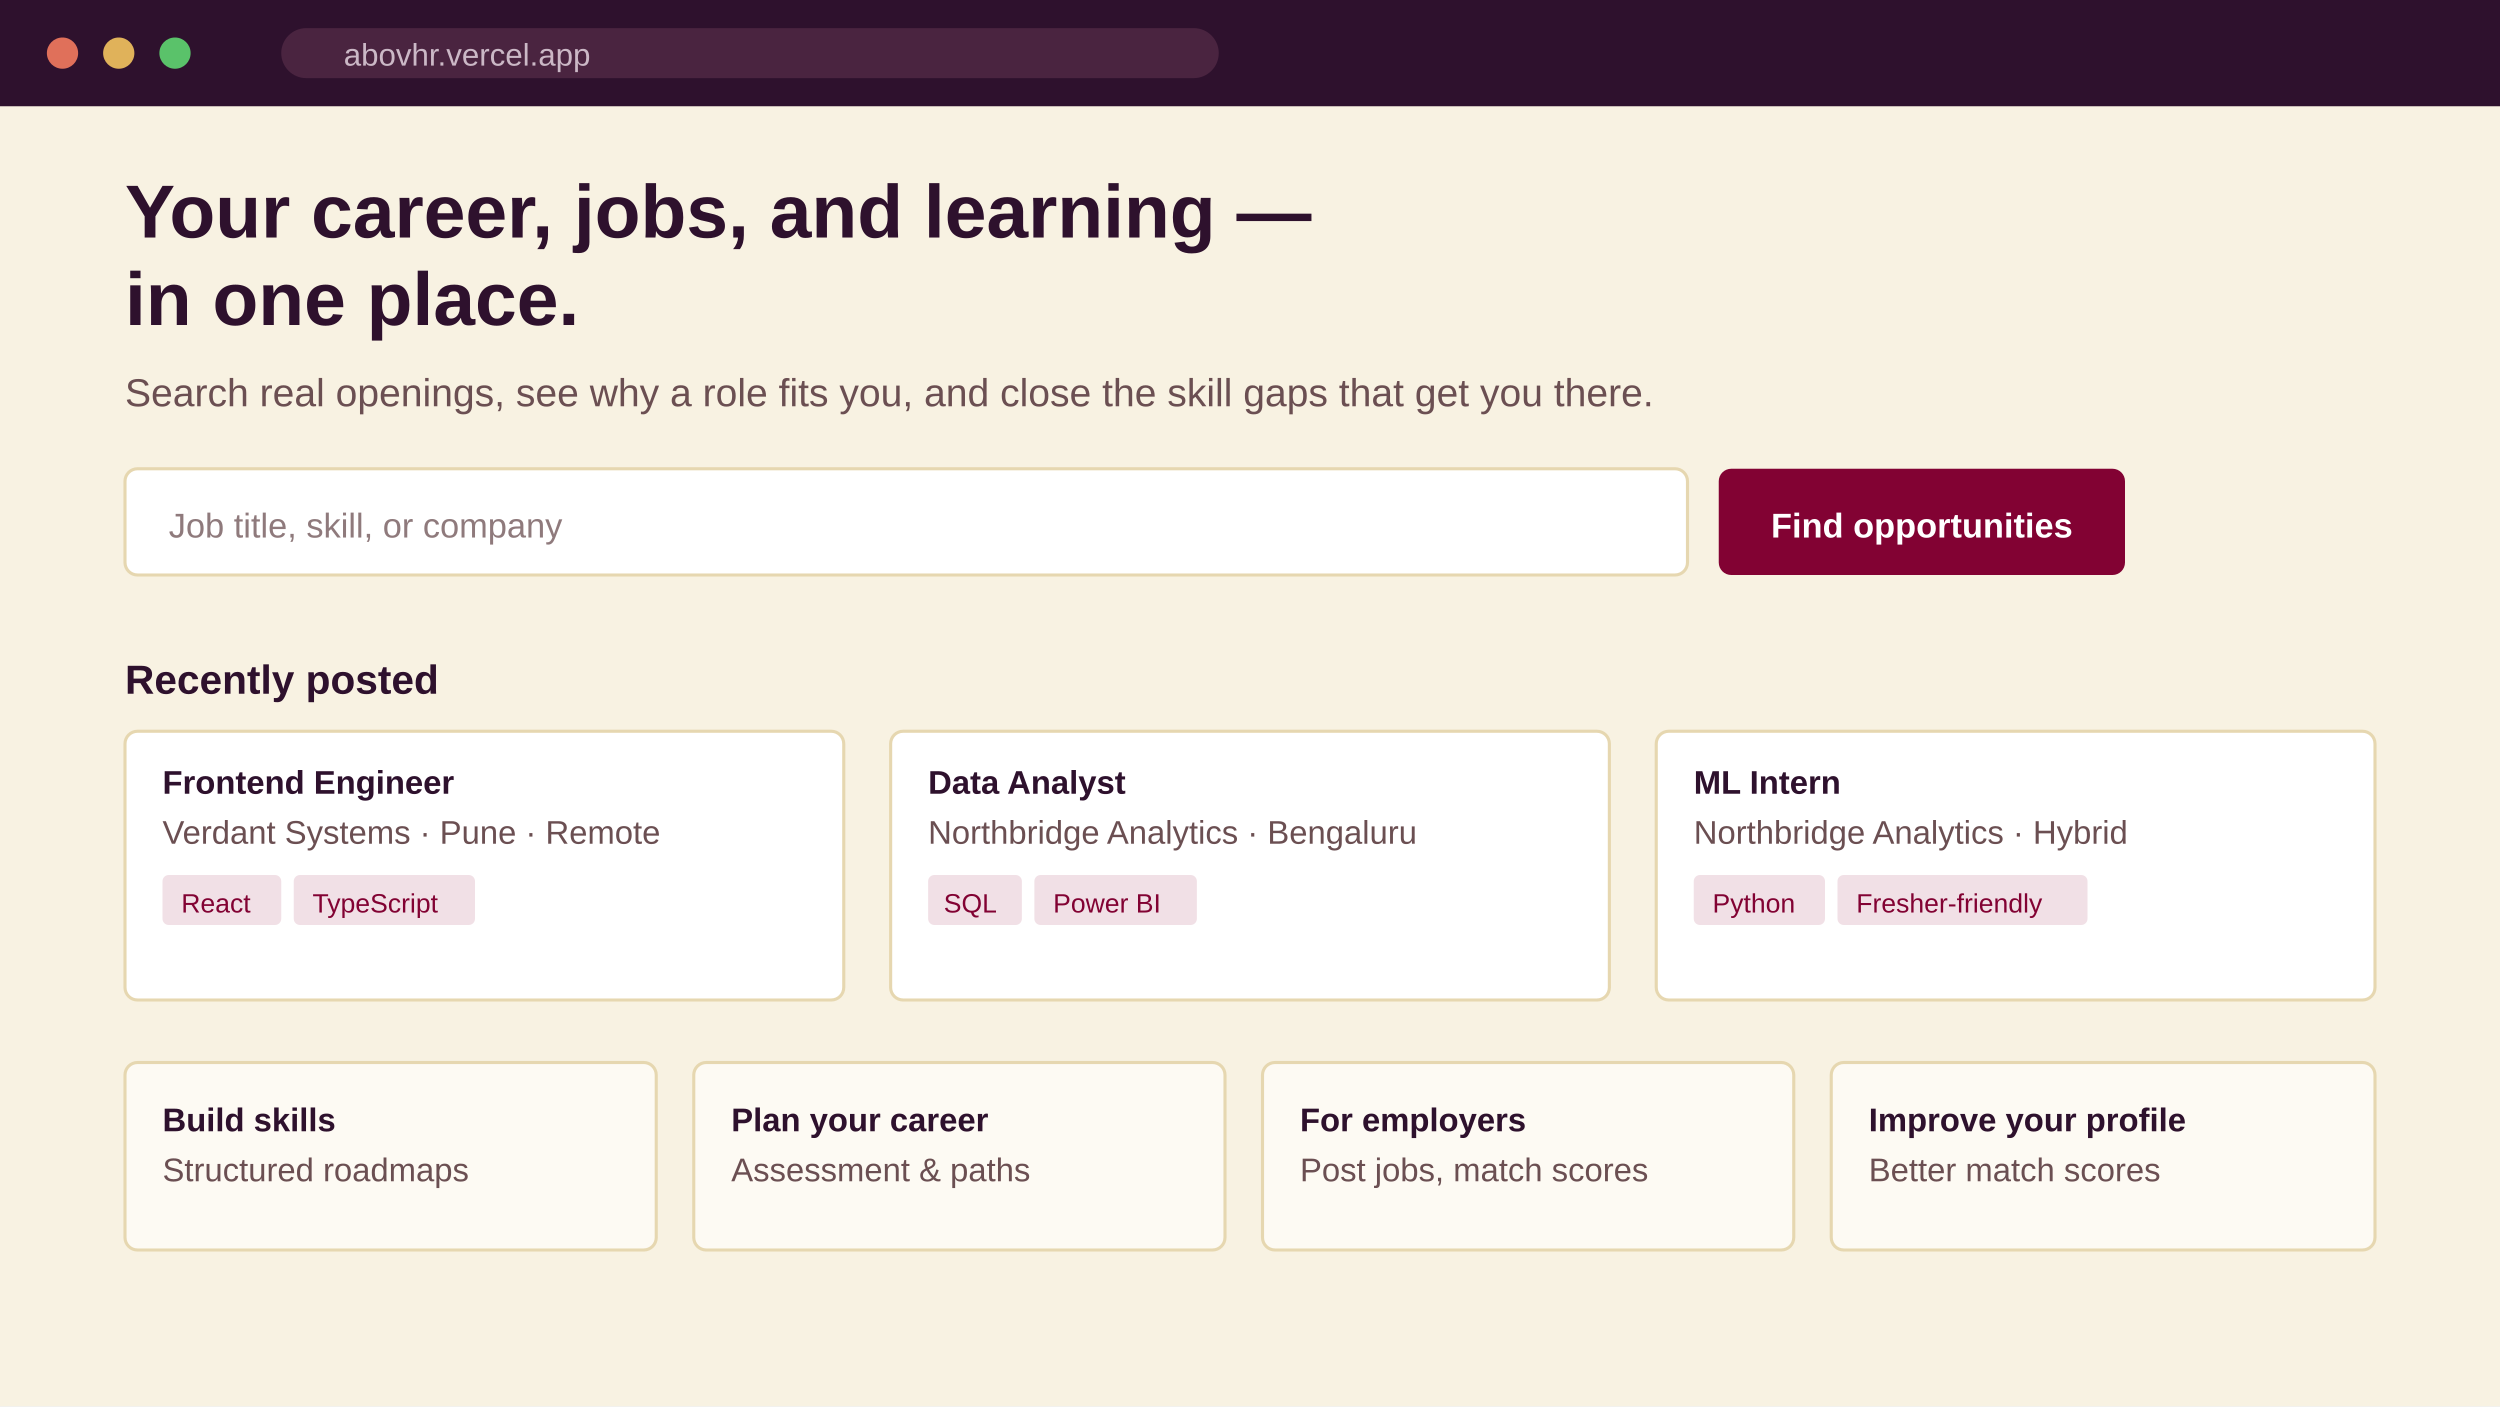
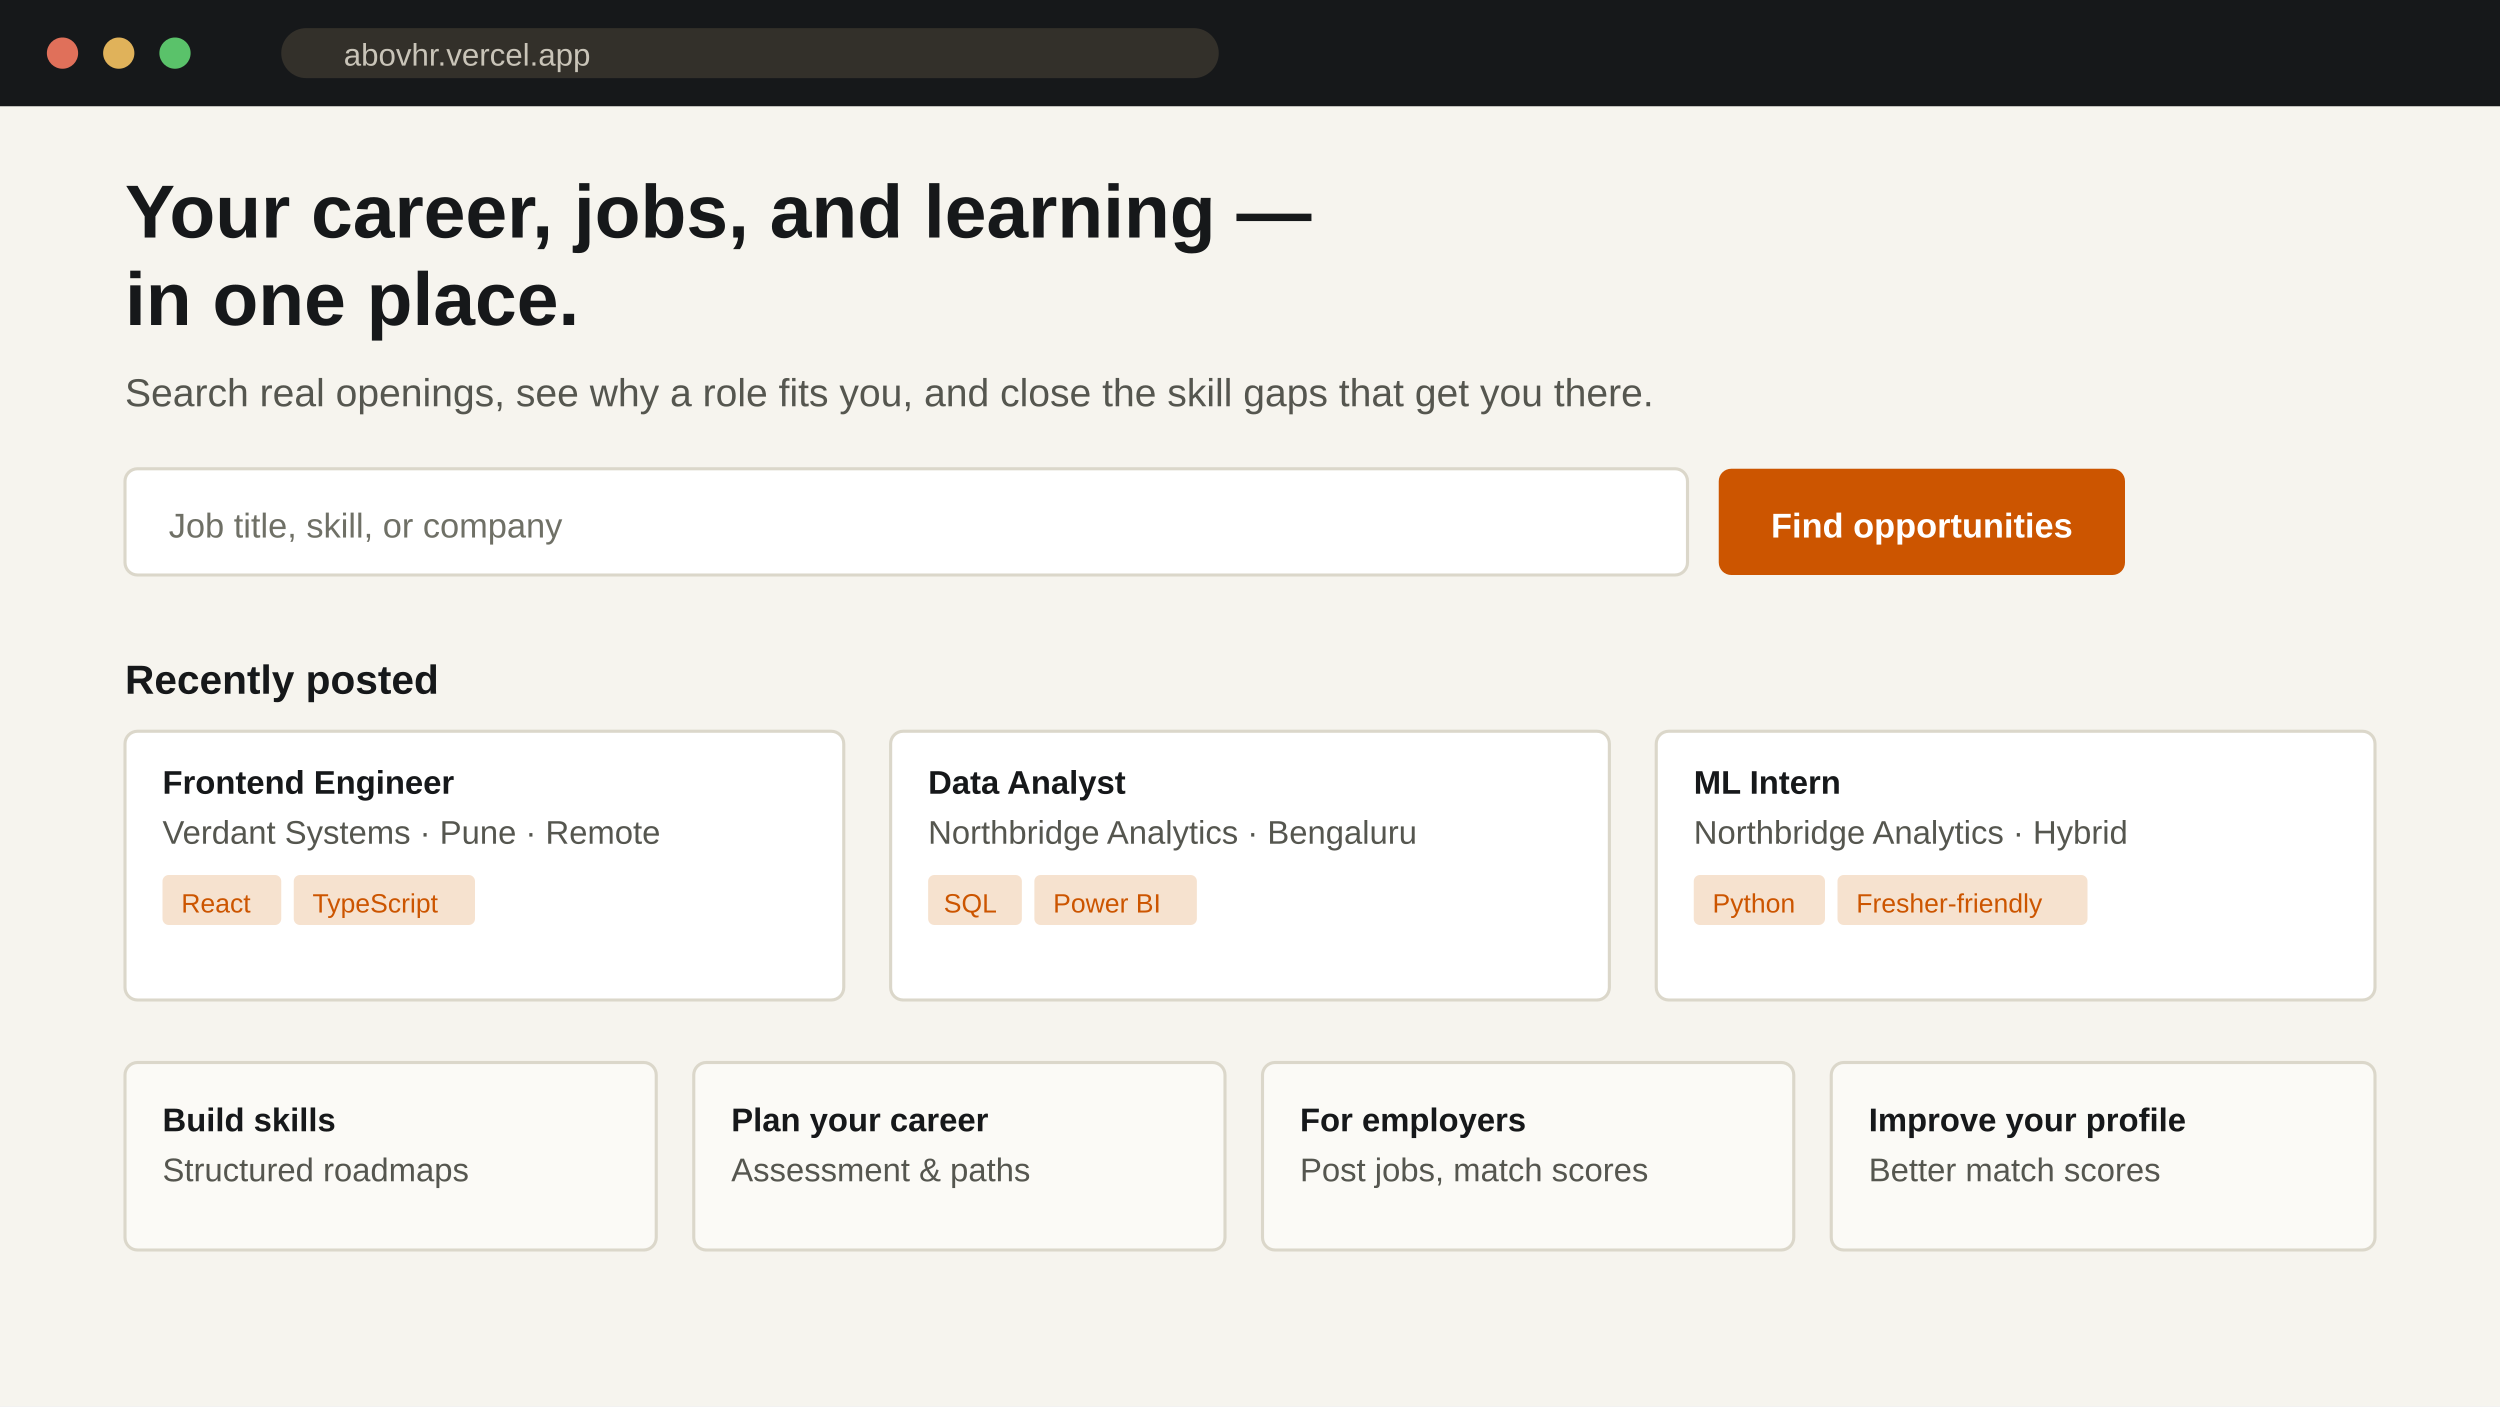
<svg xmlns="http://www.w3.org/2000/svg" viewBox="0 0 800 450" font-family="Arial, sans-serif">
-   <rect width="800" height="450" fill="#f8f2e2" />
-   <rect x="0" y="0" width="800" height="34" fill="#2e112d" />
+   <rect width="800" height="450" fill="#f6f4ee" />
+   <rect x="0" y="0" width="800" height="34" fill="#16181a" />
  <circle cx="20" cy="17" r="5" fill="#e0705a" />
  <circle cx="38" cy="17" r="5" fill="#e0b25a" />
  <circle cx="56" cy="17" r="5" fill="#5ac26a" />
-   <rect x="90" y="9" width="300" height="16" rx="8" fill="#4a2440" />
-   <text x="110" y="21" font-size="10" fill="#cbb8c6">abovhr.vercel.app</text>
-   <text x="40" y="76" font-size="24" font-weight="700" fill="#2e112d">Your career, jobs, and learning —</text>
-   <text x="40" y="104" font-size="24" font-weight="700" fill="#2e112d">in one place.</text>
-   <text x="40" y="130" font-size="12.5" fill="#6b4f52">Search real openings, see why a role fits you, and close the skill gaps that get you there.</text>
-   <rect x="40" y="150" width="500" height="34" rx="4" fill="#ffffff" stroke="#e6d7b0" />
-   <text x="54" y="172" font-size="11" fill="#8f7a7c">Job title, skill, or company</text>
-   <rect x="550" y="150" width="130" height="34" rx="4" fill="#820233" />
+   <rect x="90" y="9" width="300" height="16" rx="8" fill="#33302a" />
+   <text x="110" y="21" font-size="10" fill="#c9c4b8">abovhr.vercel.app</text>
+   <text x="40" y="76" font-size="24" font-weight="700" fill="#16181a">Your career, jobs, and learning —</text>
+   <text x="40" y="104" font-size="24" font-weight="700" fill="#16181a">in one place.</text>
+   <text x="40" y="130" font-size="12.5" fill="#55564f">Search real openings, see why a role fits you, and close the skill gaps that get you there.</text>
+   <rect x="40" y="150" width="500" height="34" rx="4" fill="#ffffff" stroke="#dbd7ca" />
+   <text x="54" y="172" font-size="11" fill="#6f7066">Job title, skill, or company</text>
+   <rect x="550" y="150" width="130" height="34" rx="4" fill="#cc5500" />
  <text x="615" y="172" text-anchor="middle" font-size="11" font-weight="600" fill="#ffffff">Find opportunities</text>
-   <text x="40" y="222" font-size="13" font-weight="700" fill="#2e112d">Recently posted</text>
+   <text x="40" y="222" font-size="13" font-weight="700" fill="#16181a">Recently posted</text>
  <g font-size="10.5">
-     <rect x="40" y="234" width="230" height="86" rx="4" fill="#ffffff" stroke="#e6d7b0" />
-     <text x="52" y="254" font-weight="700" fill="#2e112d">Frontend Engineer</text>
-     <text x="52" y="270" fill="#6b4f52">Verdant Systems · Pune · Remote</text>
-     <rect x="52" y="280" width="38" height="16" rx="2" fill="#f1e0e6" />
-     <text x="58" y="292" font-size="8.5" fill="#820233">React</text>
-     <rect x="94" y="280" width="58" height="16" rx="2" fill="#f1e0e6" />
-     <text x="100" y="292" font-size="8.5" fill="#820233">TypeScript</text>
-     <rect x="285" y="234" width="230" height="86" rx="4" fill="#ffffff" stroke="#e6d7b0" />
-     <text x="297" y="254" font-weight="700" fill="#2e112d">Data Analyst</text>
-     <text x="297" y="270" fill="#6b4f52">Northbridge Analytics · Bengaluru</text>
-     <rect x="297" y="280" width="30" height="16" rx="2" fill="#f1e0e6" />
-     <text x="302" y="292" font-size="8.5" fill="#820233">SQL</text>
-     <rect x="331" y="280" width="52" height="16" rx="2" fill="#f1e0e6" />
-     <text x="337" y="292" font-size="8.5" fill="#820233">Power BI</text>
-     <rect x="530" y="234" width="230" height="86" rx="4" fill="#ffffff" stroke="#e6d7b0" />
-     <text x="542" y="254" font-weight="700" fill="#2e112d">ML Intern</text>
-     <text x="542" y="270" fill="#6b4f52">Northbridge Analytics · Hybrid</text>
-     <rect x="542" y="280" width="42" height="16" rx="2" fill="#f1e0e6" />
-     <text x="548" y="292" font-size="8.5" fill="#820233">Python</text>
-     <rect x="588" y="280" width="80" height="16" rx="2" fill="#f1e0e6" />
-     <text x="594" y="292" font-size="8.5" fill="#820233">Fresher-friendly</text>
+     <rect x="40" y="234" width="230" height="86" rx="4" fill="#ffffff" stroke="#dbd7ca" />
+     <text x="52" y="254" font-weight="700" fill="#16181a">Frontend Engineer</text>
+     <text x="52" y="270" fill="#55564f">Verdant Systems · Pune · Remote</text>
+     <rect x="52" y="280" width="38" height="16" rx="2" fill="#f6e2cf" />
+     <text x="58" y="292" font-size="8.5" fill="#cc5500">React</text>
+     <rect x="94" y="280" width="58" height="16" rx="2" fill="#f6e2cf" />
+     <text x="100" y="292" font-size="8.5" fill="#cc5500">TypeScript</text>
+     <rect x="285" y="234" width="230" height="86" rx="4" fill="#ffffff" stroke="#dbd7ca" />
+     <text x="297" y="254" font-weight="700" fill="#16181a">Data Analyst</text>
+     <text x="297" y="270" fill="#55564f">Northbridge Analytics · Bengaluru</text>
+     <rect x="297" y="280" width="30" height="16" rx="2" fill="#f6e2cf" />
+     <text x="302" y="292" font-size="8.5" fill="#cc5500">SQL</text>
+     <rect x="331" y="280" width="52" height="16" rx="2" fill="#f6e2cf" />
+     <text x="337" y="292" font-size="8.5" fill="#cc5500">Power BI</text>
+     <rect x="530" y="234" width="230" height="86" rx="4" fill="#ffffff" stroke="#dbd7ca" />
+     <text x="542" y="254" font-weight="700" fill="#16181a">ML Intern</text>
+     <text x="542" y="270" fill="#55564f">Northbridge Analytics · Hybrid</text>
+     <rect x="542" y="280" width="42" height="16" rx="2" fill="#f6e2cf" />
+     <text x="548" y="292" font-size="8.5" fill="#cc5500">Python</text>
+     <rect x="588" y="280" width="80" height="16" rx="2" fill="#f6e2cf" />
+     <text x="594" y="292" font-size="8.5" fill="#cc5500">Fresher-friendly</text>
  </g>
-   <g font-size="10.5" fill="#6b4f52">
-     <rect x="40" y="340" width="170" height="60" rx="4" fill="#fdfaf3" stroke="#e6d7b0" />
-     <text x="52" y="362" font-weight="700" fill="#2e112d">Build skills</text>
+   <g font-size="10.5" fill="#55564f">
+     <rect x="40" y="340" width="170" height="60" rx="4" fill="#fbfaf6" stroke="#dbd7ca" />
+     <text x="52" y="362" font-weight="700" fill="#16181a">Build skills</text>
    <text x="52" y="378">Structured roadmaps</text>
-     <rect x="222" y="340" width="170" height="60" rx="4" fill="#fdfaf3" stroke="#e6d7b0" />
-     <text x="234" y="362" font-weight="700" fill="#2e112d">Plan your career</text>
+     <rect x="222" y="340" width="170" height="60" rx="4" fill="#fbfaf6" stroke="#dbd7ca" />
+     <text x="234" y="362" font-weight="700" fill="#16181a">Plan your career</text>
    <text x="234" y="378">Assessment &amp; paths</text>
-     <rect x="404" y="340" width="170" height="60" rx="4" fill="#fdfaf3" stroke="#e6d7b0" />
-     <text x="416" y="362" font-weight="700" fill="#2e112d">For employers</text>
+     <rect x="404" y="340" width="170" height="60" rx="4" fill="#fbfaf6" stroke="#dbd7ca" />
+     <text x="416" y="362" font-weight="700" fill="#16181a">For employers</text>
    <text x="416" y="378">Post jobs, match scores</text>
-     <rect x="586" y="340" width="174" height="60" rx="4" fill="#fdfaf3" stroke="#e6d7b0" />
-     <text x="598" y="362" font-weight="700" fill="#2e112d">Improve your profile</text>
+     <rect x="586" y="340" width="174" height="60" rx="4" fill="#fbfaf6" stroke="#dbd7ca" />
+     <text x="598" y="362" font-weight="700" fill="#16181a">Improve your profile</text>
    <text x="598" y="378">Better match scores</text>
  </g>
</svg>
